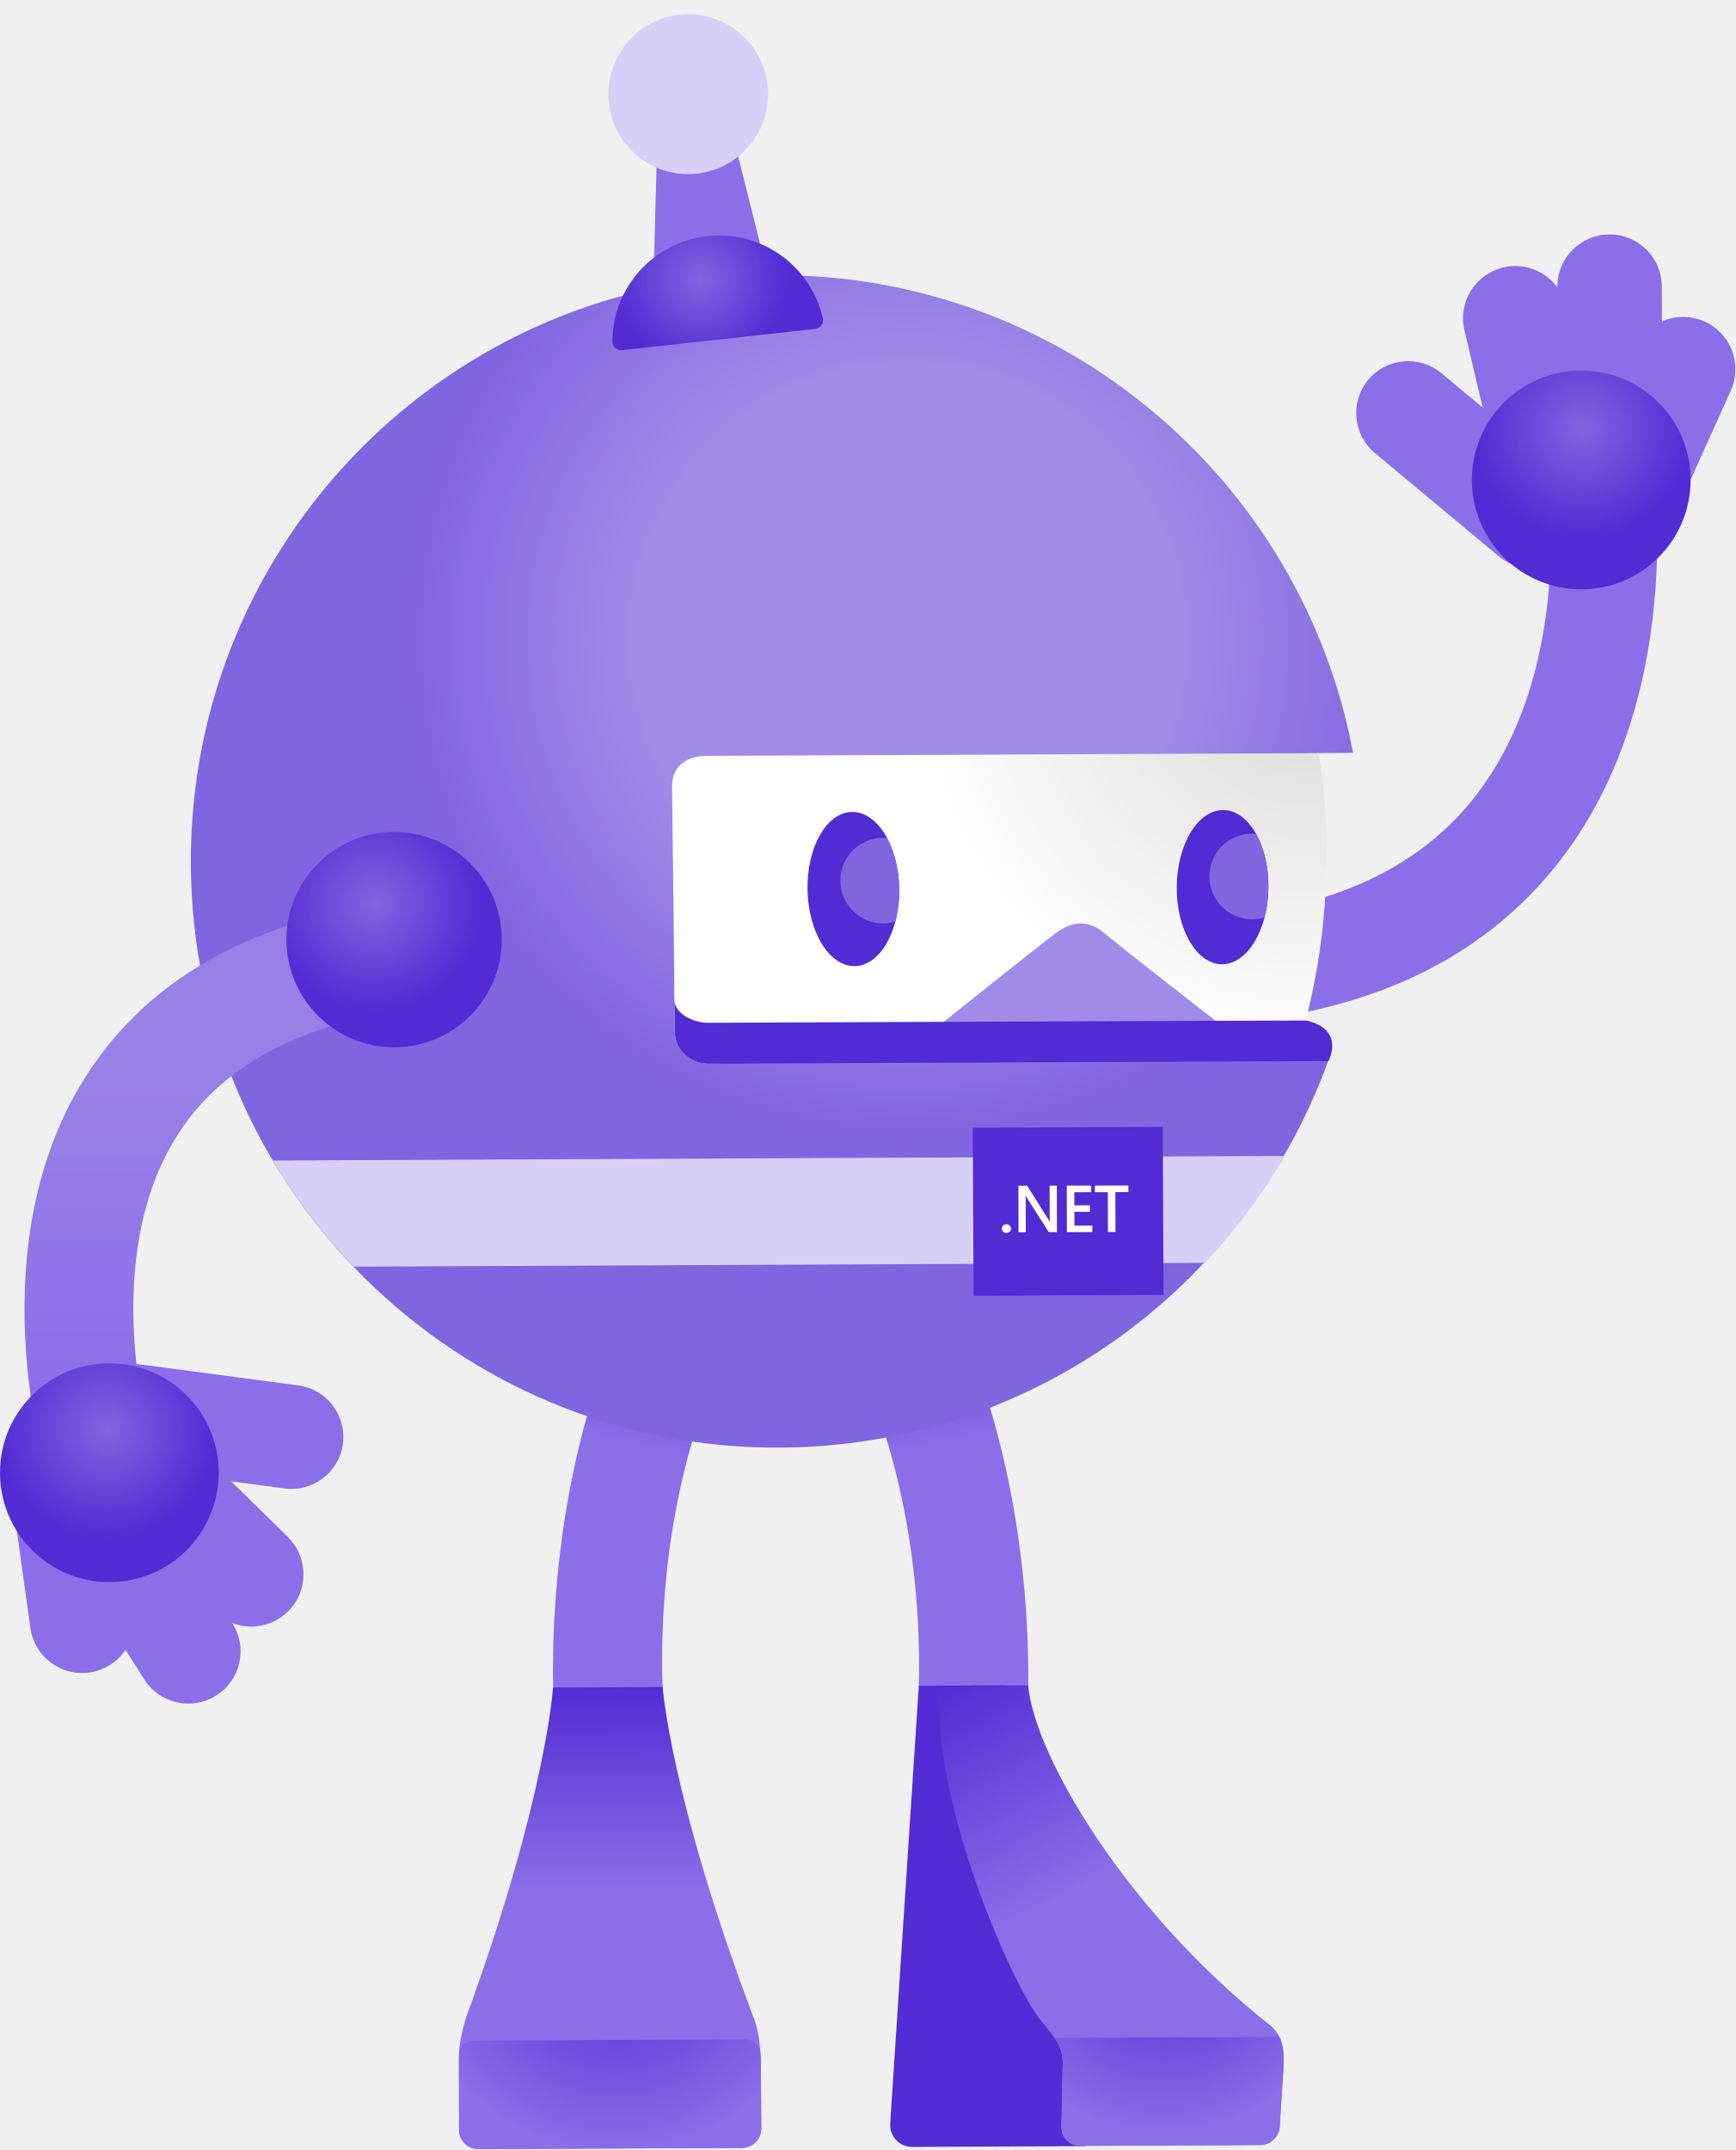
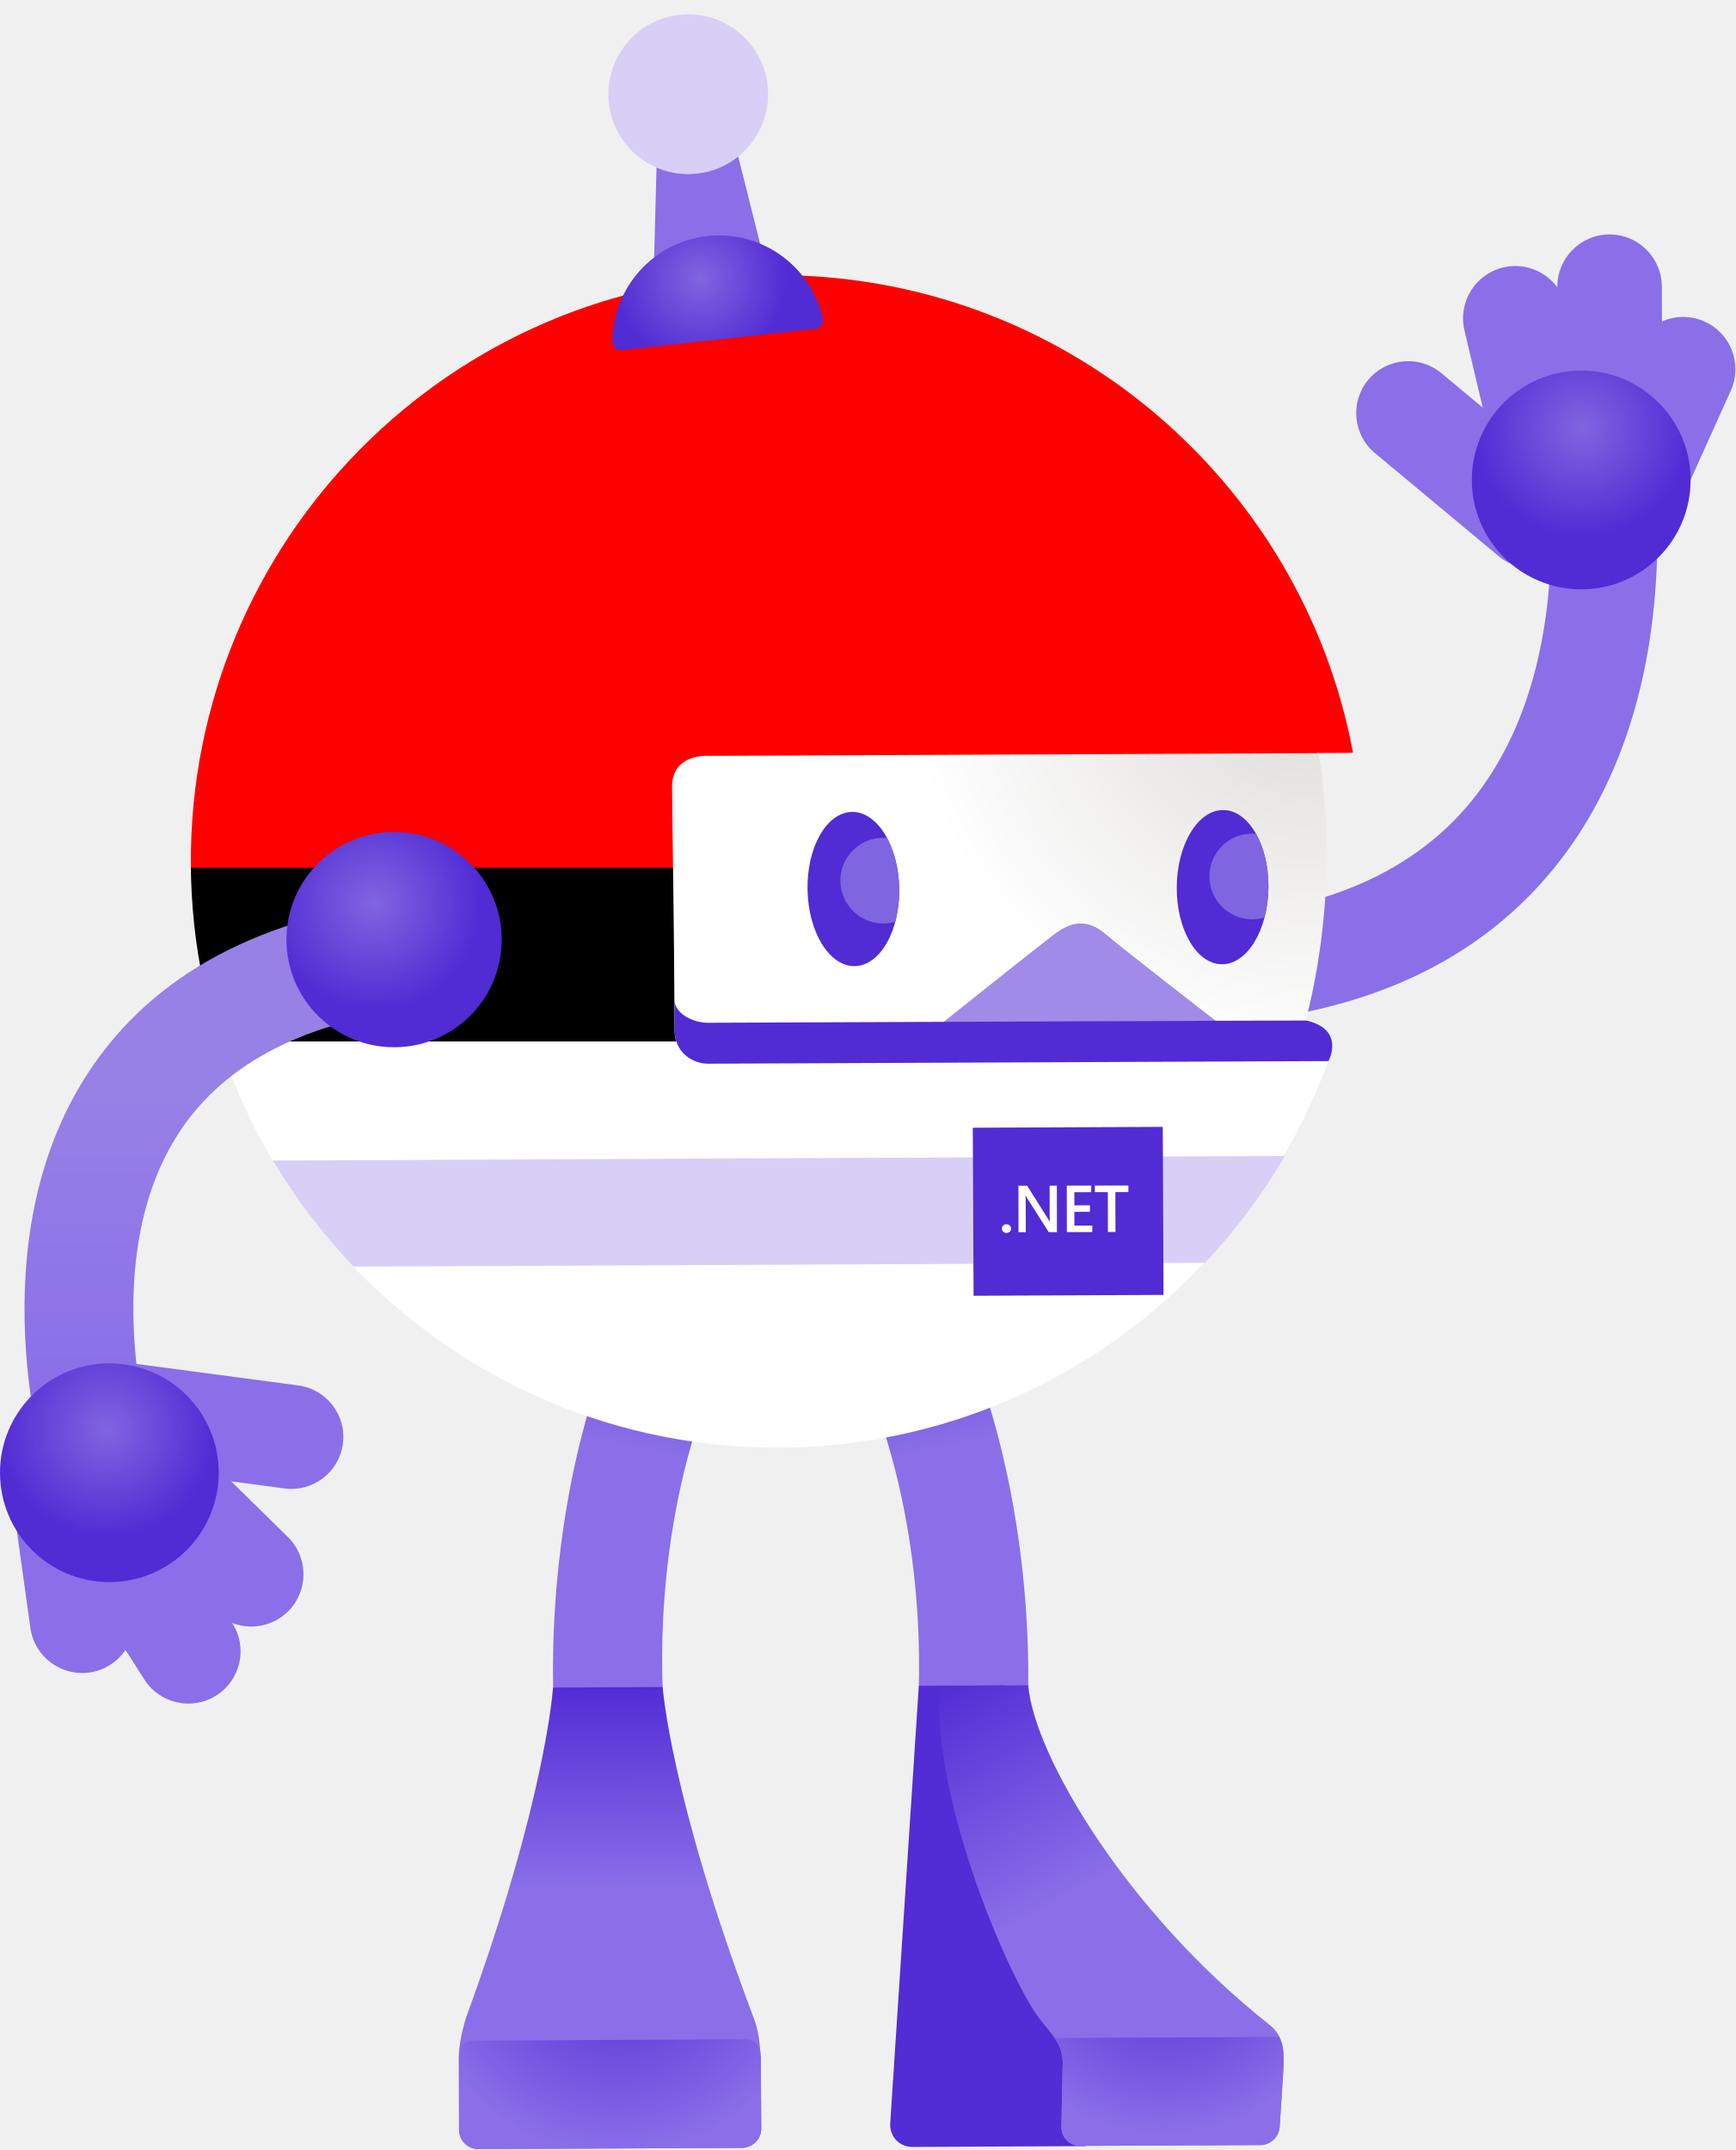
<svg xmlns="http://www.w3.org/2000/svg" width="419" height="519" viewBox="0 0 419 519" fill="none">
  <path d="M284.432 247.568L284.004 221.881C316.359 221.335 340.356 211.735 355.308 193.336C382.408 159.996 372.893 108.183 372.786 107.659L398.013 102.831C398.505 105.432 409.797 167.017 375.237 209.53C355.276 234.093 324.719 246.894 284.432 247.568Z" fill="#8A6FE8" />
  <path d="M331.954 109.36L361.826 134.245C367.145 138.676 375.055 137.959 379.497 132.639C383.928 127.32 383.211 119.41 377.891 114.969L348.019 90.084C342.7 85.653 334.79 86.37 330.348 91.69C325.917 97.02 326.634 104.929 331.954 109.36Z" fill="#8A6FE8" />
  <path d="M407.175 118.062L417.92 94.226C420.735 87.858 417.856 80.409 411.488 77.583C405.12 74.768 397.67 77.647 394.845 84.016L383.831 108.461L407.175 118.062Z" fill="#8A6FE8" />
  <path d="M401.363 105.175L401.234 69.117C401.181 62.149 395.498 56.541 388.53 56.594C381.562 56.648 375.954 62.331 376.007 69.299L376.018 96.11L401.363 105.175Z" fill="#8A6FE8" />
  <path d="M386.453 109.071L378.137 73.955C376.543 67.169 369.757 62.963 362.971 64.558C356.185 66.152 351.979 72.938 353.574 79.724L362.04 115.482L386.453 109.071Z" fill="#8A6FE8" />
  <path d="M381.776 142.261C396.359 142.261 408.181 130.44 408.181 115.857C408.181 101.274 396.359 89.453 381.776 89.453C367.194 89.453 355.372 101.274 355.372 115.857C355.372 130.44 367.194 142.261 381.776 142.261Z" fill="url(#paint0_radial)" />
  <path d="M248.267 406.979C248.513 384.727 245.345 339.561 222.376 301.736L199.922 315.372C220.76 349.675 222.323 389.715 221.841 407.182C221.798 408.627 235.263 409.933 248.267 406.979Z" fill="url(#paint1_linear)" />
  <path d="M221.841 406.936L242.637 406.84L262.052 518.065L220.311 518.258C217.132 518.269 214.724 515.711 214.938 512.532L221.841 406.936Z" fill="#522CD5" />
  <path d="M306.566 488.814C310.173 491.661 310.109 495.782 309.831 500.127L308.964 513.452C308.803 515.839 306.727 517.798 304.34 517.809L260.832 518.012C258.125 518.023 256.08 515.839 256.262 513.142L256.551 499.335C256.883 494.315 255.192 492.474 251.307 487.744C244.649 479.663 224.967 435.62 226.84 406.925L248.256 406.829C249.691 423.858 272.167 461.682 306.566 488.814Z" fill="url(#paint2_linear)" />
  <path d="M309.82 500.127C310.023 497.088 310.077 494.176 308.889 491.715L254.635 491.961C256.134 494.166 256.765 496.092 256.562 499.314L256.273 513.121C256.091 515.828 258.146 518.012 260.843 517.99L304.34 517.798C306.727 517.787 308.803 515.828 308.964 513.442L309.82 500.127Z" fill="url(#paint3_radial)" />
  <path d="M133.552 407.471C133.103 385.22 135.864 340.021 158.49 301.993L181.073 315.425C160.545 349.921 159.346 389.972 159.989 407.428C160.042 408.884 146.578 410.318 133.552 407.471Z" fill="url(#paint4_linear)" />
  <path d="M110.798 497.152C110.765 494.187 111.204 491.575 112.457 487.23C131.882 434.132 133.52 407.364 133.52 407.364L159.999 407.246C159.999 407.246 161.819 433.512 181.716 486.427C183.289 490.195 183.471 493.641 183.674 496.831L183.792 513.816C183.803 516.374 181.716 518.483 179.158 518.494L177.873 518.504L116.781 518.782L115.496 518.793C112.927 518.804 110.83 516.728 110.819 514.159L110.798 497.152Z" fill="url(#paint5_linear)" />
  <path d="M110.798 497.152C110.798 496.67 110.808 496.199 110.83 495.739C110.969 494.262 111.643 492.603 114.875 492.582L180.207 492.282C182.561 492.367 183.343 494.176 183.589 495.311C183.621 495.814 183.664 496.328 183.696 496.82L183.813 513.806C183.824 515.411 183.011 516.824 181.769 517.669C181.031 518.172 180.132 518.472 179.179 518.483L177.895 518.494L116.802 518.772L115.528 518.782C114.244 518.793 113.077 518.269 112.232 517.434C111.386 516.599 110.862 515.432 110.851 514.148L110.798 497.152Z" fill="url(#paint6_radial)" />
  <path d="M314.979 246.348C324.162 210.407 318.008 181.777 318.008 181.777L326.452 181.734L326.656 181.574C314.262 115.75 256.326 66.099 186.949 66.42C108.796 66.773 45.723 130.424 46.077 208.577C46.43 286.731 110.08 349.803 188.234 349.45C249.905 349.172 302.178 309.474 321.304 254.343C321.872 251.999 321.797 247.804 314.979 246.348Z" fill="url(#paint7_radial)" />
  <path d="M310.237 279.035L65.877 280.148C71.4 289.428 77.95 298.012 85.367 305.761L290.972 304.829C298.336 297.005 304.8 288.368 310.237 279.035Z" fill="#D8CFF7" />
  <path d="M235.062 312.794L280.924 312.585L280.74 272.021L234.877 272.23L235.062 312.794Z" fill="#512BD4" />
  <path d="M243.001 297.626C242.691 297.626 242.434 297.53 242.22 297.327C242.006 297.123 241.899 296.866 241.899 296.588C241.899 296.299 242.006 296.042 242.22 295.839C242.434 295.625 242.691 295.528 243.001 295.528C243.312 295.528 243.568 295.635 243.782 295.839C243.996 296.042 244.114 296.299 244.114 296.588C244.114 296.877 244.007 297.123 243.793 297.327C243.568 297.519 243.312 297.626 243.001 297.626Z" fill="white" />
  <path d="M255.192 297.434H253.212L247.967 289.203C247.839 289 247.721 288.775 247.636 288.55H247.593C247.636 288.786 247.657 289.299 247.657 290.091L247.668 297.444H245.912L245.891 286.228H247.999L253.062 294.265C253.276 294.597 253.415 294.833 253.479 294.95H253.511C253.458 294.651 253.437 294.148 253.437 293.441L253.426 286.217H255.17L255.192 297.434Z" fill="white" />
  <path d="M263.733 297.412L257.589 297.423L257.568 286.206L263.465 286.195V287.779L259.387 287.79L259.398 290.969L263.155 290.958V292.532L259.398 292.542L259.409 295.86L263.733 295.85V297.412Z" fill="white" />
  <path d="M272.445 287.758L269.298 287.769L269.32 297.401H267.5L267.479 287.769L264.343 287.779V286.195L272.434 286.174L272.445 287.758Z" fill="white" />
  <path d="M315.279 246.337C324.355 210.836 318.457 182.483 318.308 181.798L171.484 182.462C171.484 182.462 162.226 181.563 162.268 190.018C162.311 198.463 162.761 222.341 162.878 248.746C162.9 254.172 167.363 256.773 170.863 256.751C170.874 256.751 311.618 252.213 315.279 246.337Z" fill="url(#paint8_radial)" />
  <path d="M227.685 246.798C227.685 246.798 250.183 228.827 254.571 225.499C258.959 222.17 262.812 221.977 266.869 225.445C270.925 228.913 293.616 246.498 293.616 246.498L227.685 246.798Z" fill="#A08BE8" />
  <path d="M320.748 256.141C320.748 256.141 324.943 248.414 315.279 246.348C315.289 246.305 170.927 246.894 170.927 246.894C167.566 246.905 163.232 244.925 162.846 241.671C162.857 244.004 162.878 246.369 162.889 248.756C162.91 253.68 166.582 256.27 169.878 256.698C170.21 256.73 170.542 256.773 170.874 256.773L180.742 256.73L320.748 256.141Z" fill="#512BD4" />
  <path d="M206.4 233.214C212.511 233.095 217.302 224.667 217.102 214.39C216.901 204.112 211.785 195.878 205.674 195.997C199.563 196.116 194.772 204.544 194.973 214.821C195.173 225.099 200.289 233.333 206.4 233.214Z" fill="#512BD4" />
  <path d="M306.249 214.267C306.356 203.989 301.488 195.605 295.377 195.541C289.266 195.478 284.225 203.758 284.118 214.037C284.011 224.315 288.878 232.699 294.99 232.763C301.101 232.826 306.142 224.545 306.249 214.267Z" fill="#512BD4" />
  <path d="M205.905 205.291C208.152 203.022 211.192 202.016 214.157 202.262C215.912 205.495 217.014 209.733 217.111 214.389C217.164 217.3 216.811 220.04 216.158 222.513C212.669 223.519 208.752 222.662 205.979 219.922C201.912 215.909 201.88 209.348 205.905 205.291Z" fill="#8065E0" />
  <path d="M294.996 204.285C297.255 202.016 300.294 200.999 303.259 201.256C305.164 204.628 306.309 209.209 306.256 214.239C306.224 216.808 305.892 219.259 305.303 221.485C301.793 222.523 297.843 221.678 295.061 218.916C291.004 214.892 290.972 208.342 294.996 204.285Z" fill="#8065E0" />
  <path d="M11.634 357.017C10.917 354.716 -5.726 300.141 21.32 258.903C36.947 235.078 63.308 221.035 99.666 217.15L102.449 243.276C74.343 246.273 54.468 256.345 43.358 273.202C23.097 303.941 36.572 348.733 36.711 349.183L11.634 357.017Z" fill="url(#paint9_linear)" />
  <path d="M95.15 252.802C109.502 252.802 121.137 241.167 121.137 226.815C121.137 212.463 109.502 200.828 95.15 200.828C80.798 200.828 69.163 212.463 69.163 226.815C69.163 241.167 80.798 252.802 95.15 252.802Z" fill="url(#paint10_radial)" />
  <path d="M72.01 334.434L33.468 329.307C26.597 328.397 20.293 333.214 19.372 340.085C18.463 346.956 23.279 353.26 30.15 354.181L68.692 359.308C75.563 360.217 81.867 355.401 82.788 348.53C83.698 341.658 78.871 335.344 72.01 334.434Z" fill="#8A6FE8" />
  <path d="M3.735 367.185L7.353 393.076C8.37 399.968 14.77 404.731 21.663 403.725C28.556 402.708 33.319 396.308 32.312 389.415L28.598 362.861L3.735 367.185Z" fill="#8A6FE8" />
  <path d="M15.519 374.988L34.849 405.427C38.606 411.292 46.408 413.005 52.273 409.248C58.139 405.491 59.851 397.689 56.094 391.823L41.795 369.144L15.519 374.988Z" fill="#8A6FE8" />
  <path d="M26.051 363.739L51.803 389.019C56.769 393.911 64.753 393.846 69.644 388.88C74.536 383.914 74.472 375.929 69.516 371.038L43.294 345.297L26.051 363.739Z" fill="#8A6FE8" />
  <path d="M26.404 381.912C40.987 381.912 52.809 370.091 52.809 355.508C52.809 340.925 40.987 329.104 26.404 329.104C11.822 329.104 0 340.925 0 355.508C0 370.091 11.822 381.912 26.404 381.912Z" fill="url(#paint11_radial)" />
  <path d="M184.73 63.631L157.819 66.589L158.561 38.541L177.888 36.418L184.73 63.631Z" fill="#8A6FE8" />
  <path d="M170.018 41.647C180.455 39.521 187.193 29.336 185.067 18.899C182.941 8.461 172.757 1.723 162.319 3.849C151.882 5.975 145.144 16.16 147.27 26.598C149.396 37.035 159.58 43.773 170.018 41.647Z" fill="#D8CFF7" />
  <path d="M196.885 79.385C198.102 79.246 198.948 78.091 198.684 76.9C195.851 64.282 183.923 55.538 170.773 56.993C157.622 58.437 147.886 69.573 147.865 82.499C147.863 83.723 148.949 84.66 150.168 84.532L196.885 79.385Z" fill="url(#paint12_radial)" />
  <defs>
    <radialGradient id="paint0_radial" cx="0" cy="0" r="1" gradientUnits="userSpaceOnUse" gradientTransform="translate(382.004 103.457) scale(26.4058)">
      <stop stop-color="#8065E0" />
      <stop offset="1" stop-color="#512BD4" />
    </radialGradient>
    <linearGradient id="paint1_linear" x1="214.439" y1="303.482" x2="236.702" y2="409.505" gradientUnits="userSpaceOnUse">
      <stop stop-color="#522CD5" />
      <stop offset="0.44" stop-color="#8A6FE8" />
    </linearGradient>
    <linearGradient id="paint2_linear" x1="231.673" y1="404.144" x2="297.805" y2="522.048" gradientUnits="userSpaceOnUse">
      <stop stop-color="#522CD5" />
      <stop offset="0.44" stop-color="#8A6FE8" />
    </linearGradient>
    <radialGradient id="paint3_radial" cx="0" cy="0" r="1" gradientUnits="userSpaceOnUse" gradientTransform="translate(280.957 469.555) rotate(-0.260742) scale(45.8326)">
      <stop offset="0.034" stop-color="#522CD5" />
      <stop offset="0.996" stop-color="#8A6FE8" />
    </radialGradient>
    <linearGradient id="paint4_linear" x1="166.061" y1="303.491" x2="144.763" y2="409.709" gradientUnits="userSpaceOnUse">
      <stop stop-color="#522CD5" />
      <stop offset="0.44" stop-color="#8A6FE8" />
    </linearGradient>
    <linearGradient id="paint5_linear" x1="146.739" y1="407.302" x2="147.246" y2="518.627" gradientUnits="userSpaceOnUse">
      <stop stop-color="#522CD5" />
      <stop offset="0.44" stop-color="#8A6FE8" />
    </linearGradient>
    <radialGradient id="paint6_radial" cx="0" cy="0" r="1" gradientUnits="userSpaceOnUse" gradientTransform="translate(148.63 470.023) rotate(179.739) scale(50.2476)">
      <stop offset="0.034" stop-color="#522CD5" />
      <stop offset="0.996" stop-color="#8A6FE8" />
    </radialGradient>
-     <radialGradient id="paint7_radial" cx="0" cy="0" r="1" gradientUnits="userSpaceOnUse" gradientTransform="translate(219.219 153.929) rotate(179.739) scale(140.935)">
-       <stop offset="0.474" stop-color="#A08BE8" />
-       <stop offset="0.862" stop-color="#8065E0" />
-     </radialGradient>
+     <linearGradient id="paint7_radial" gradientTransform="rotate(90)" gradientUnits="userSpaceOnUse">
+       <stop offset=".5" stop-color="red" stop-opacity="1" />
+       <stop offset="0.5" stop-color="black" stop-opacity="1" opacity="1" />
+       <stop offset="0.6" stop-color="black" stop-opacity="1" opacity="1" />
+       <stop offset="0" stop-color="white" />
+     </linearGradient>
    <radialGradient id="paint8_radial" cx="0" cy="0" r="1" gradientUnits="userSpaceOnUse" gradientTransform="translate(314.861 158.738) rotate(179.739) scale(146.053)">
      <stop offset="0.093" stop-color="#E1DFDD" />
      <stop offset="0.657" stop-color="white" />
    </radialGradient>
    <linearGradient id="paint9_linear" x1="54.185" y1="217.159" x2="54.185" y2="357.022" gradientUnits="userSpaceOnUse">
      <stop offset="0.334" stop-color="#9780E6" />
      <stop offset="0.849" stop-color="#8A6FE8" />
    </linearGradient>
    <radialGradient id="paint10_radial" cx="0" cy="0" r="1" gradientUnits="userSpaceOnUse" gradientTransform="translate(90.3494 218.071) rotate(-0.260742) scale(25.9924)">
      <stop stop-color="#8065E0" />
      <stop offset="1" stop-color="#512BD4" />
    </radialGradient>
    <radialGradient id="paint11_radial" cx="0" cy="0" r="1" gradientUnits="userSpaceOnUse" gradientTransform="translate(25.805 345.043) scale(26.4106)">
      <stop stop-color="#8065E0" />
      <stop offset="1" stop-color="#512BD4" />
    </radialGradient>
    <radialGradient id="paint12_radial" cx="0" cy="0" r="1" gradientUnits="userSpaceOnUse" gradientTransform="translate(169.113 67.3662) rotate(-32.2025) scale(21.0773)">
      <stop stop-color="#8065E0" />
      <stop offset="1" stop-color="#512BD4" />
    </radialGradient>
  </defs>
</svg>
